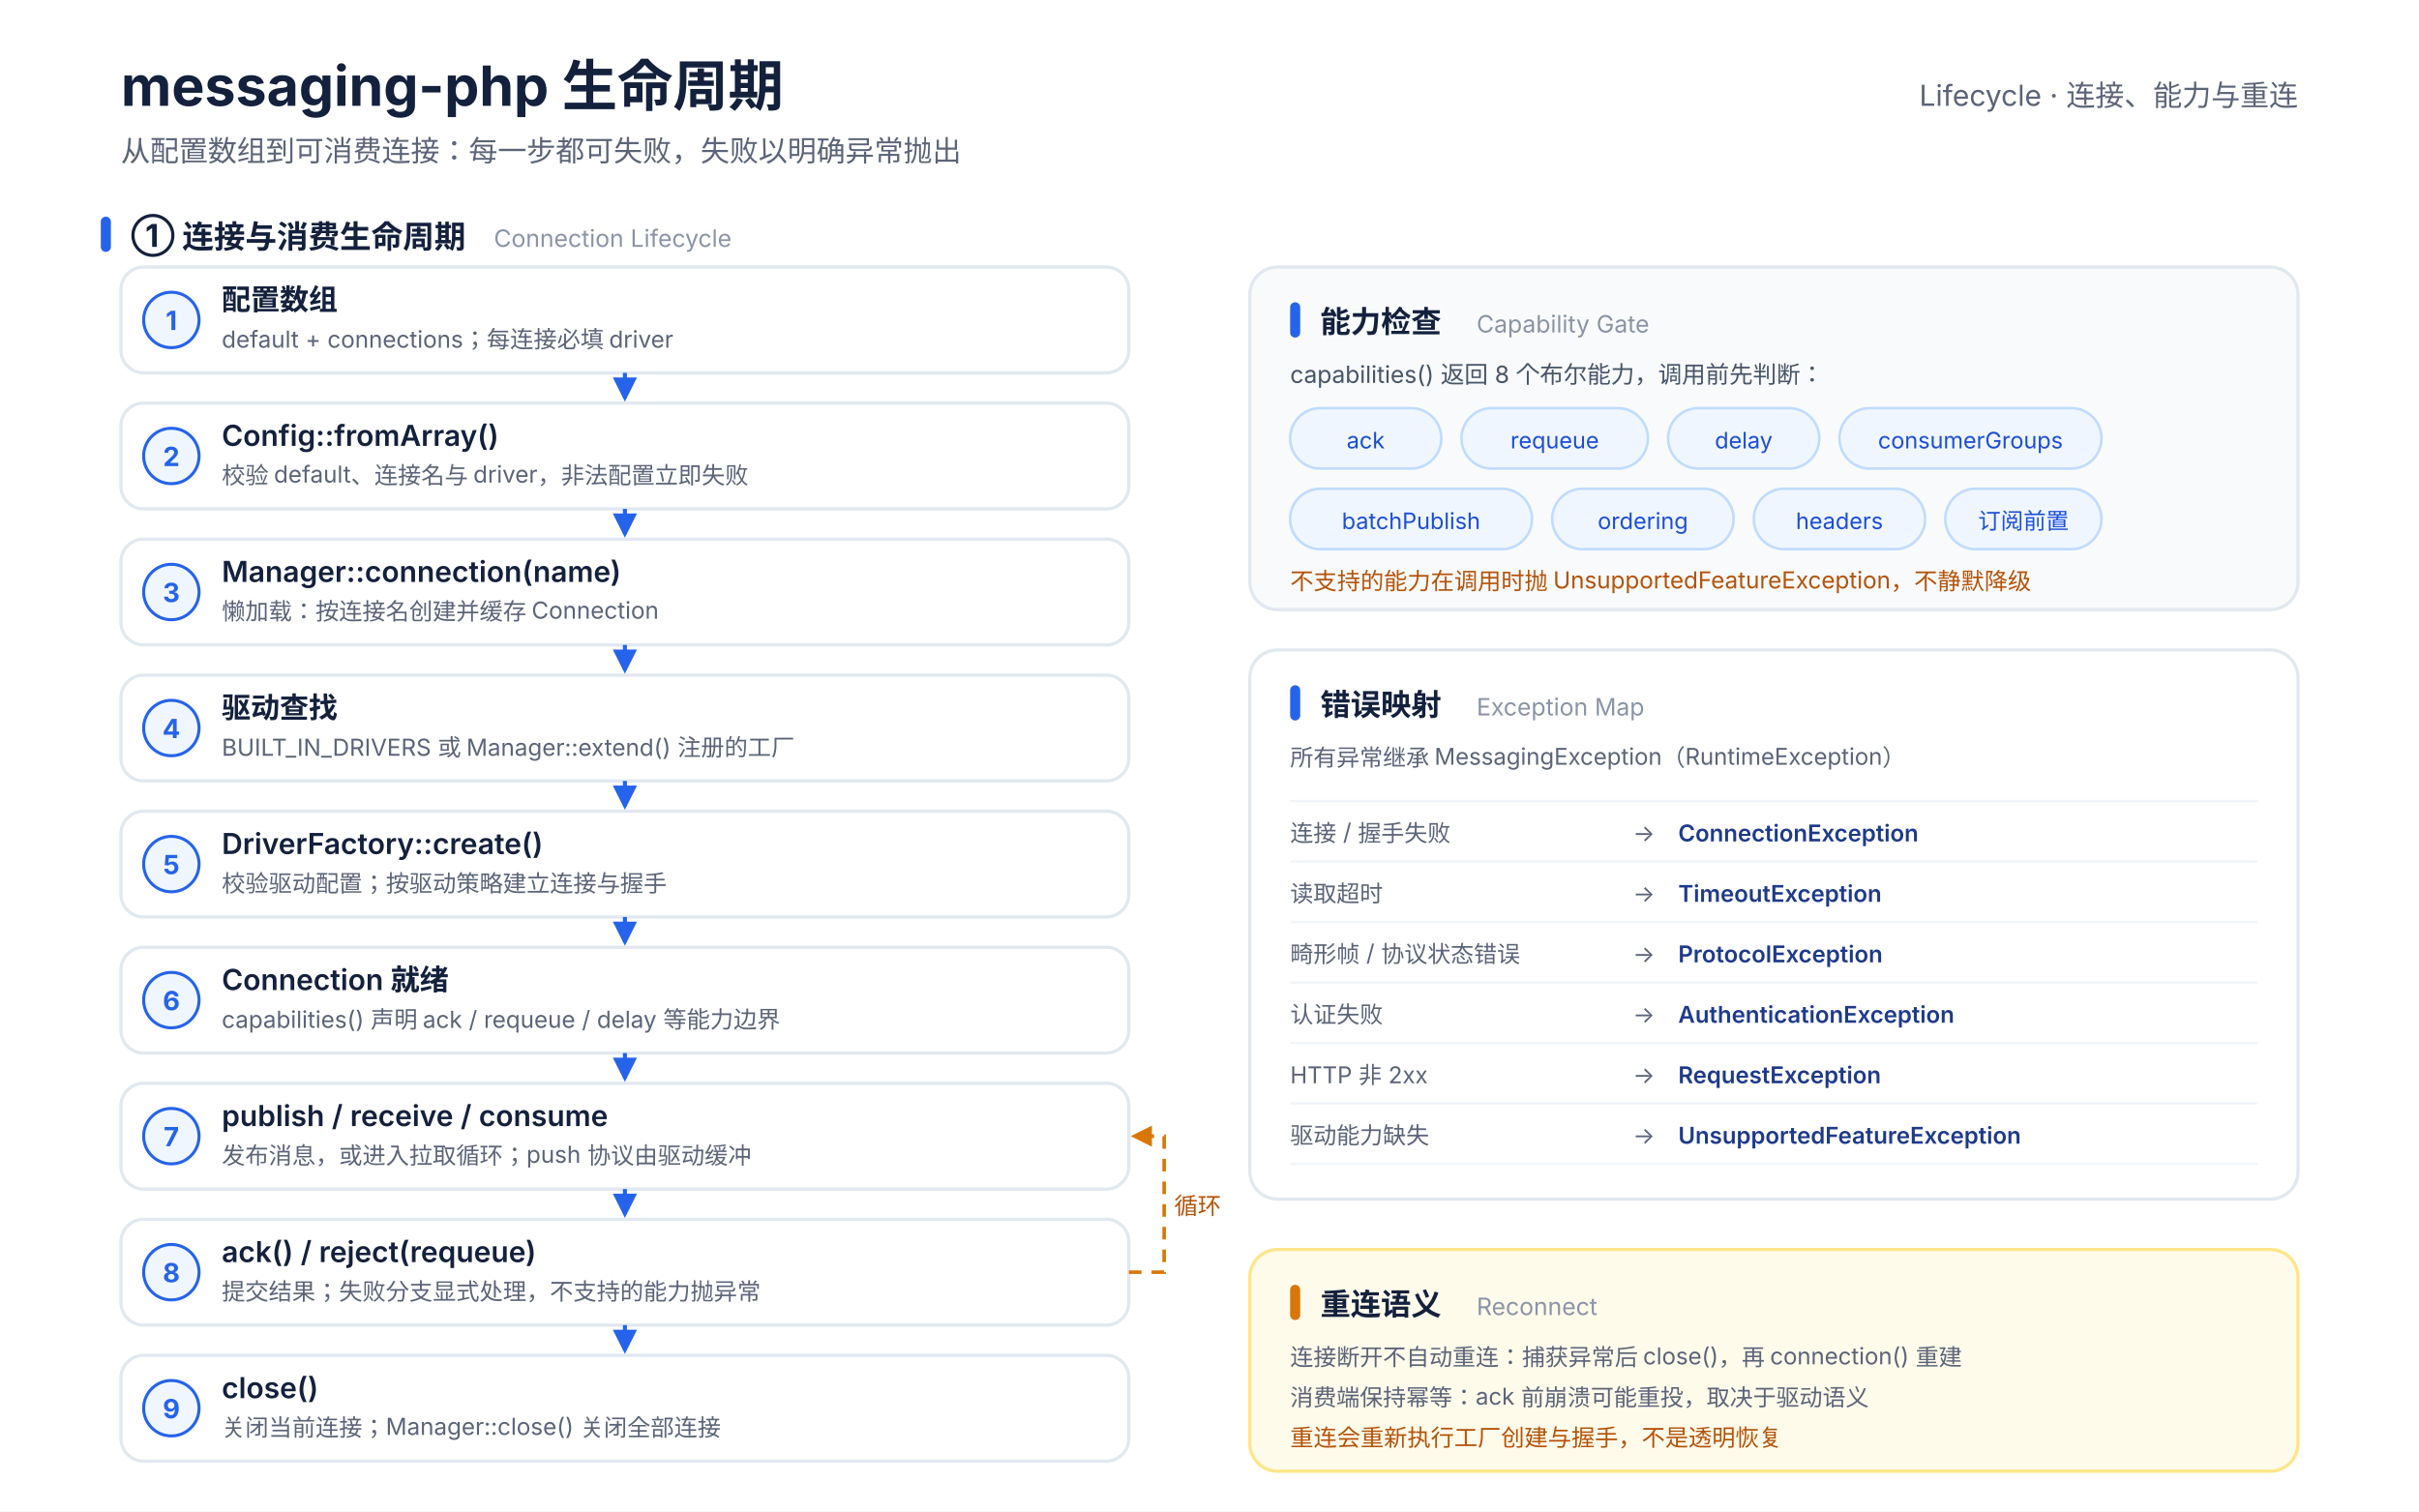
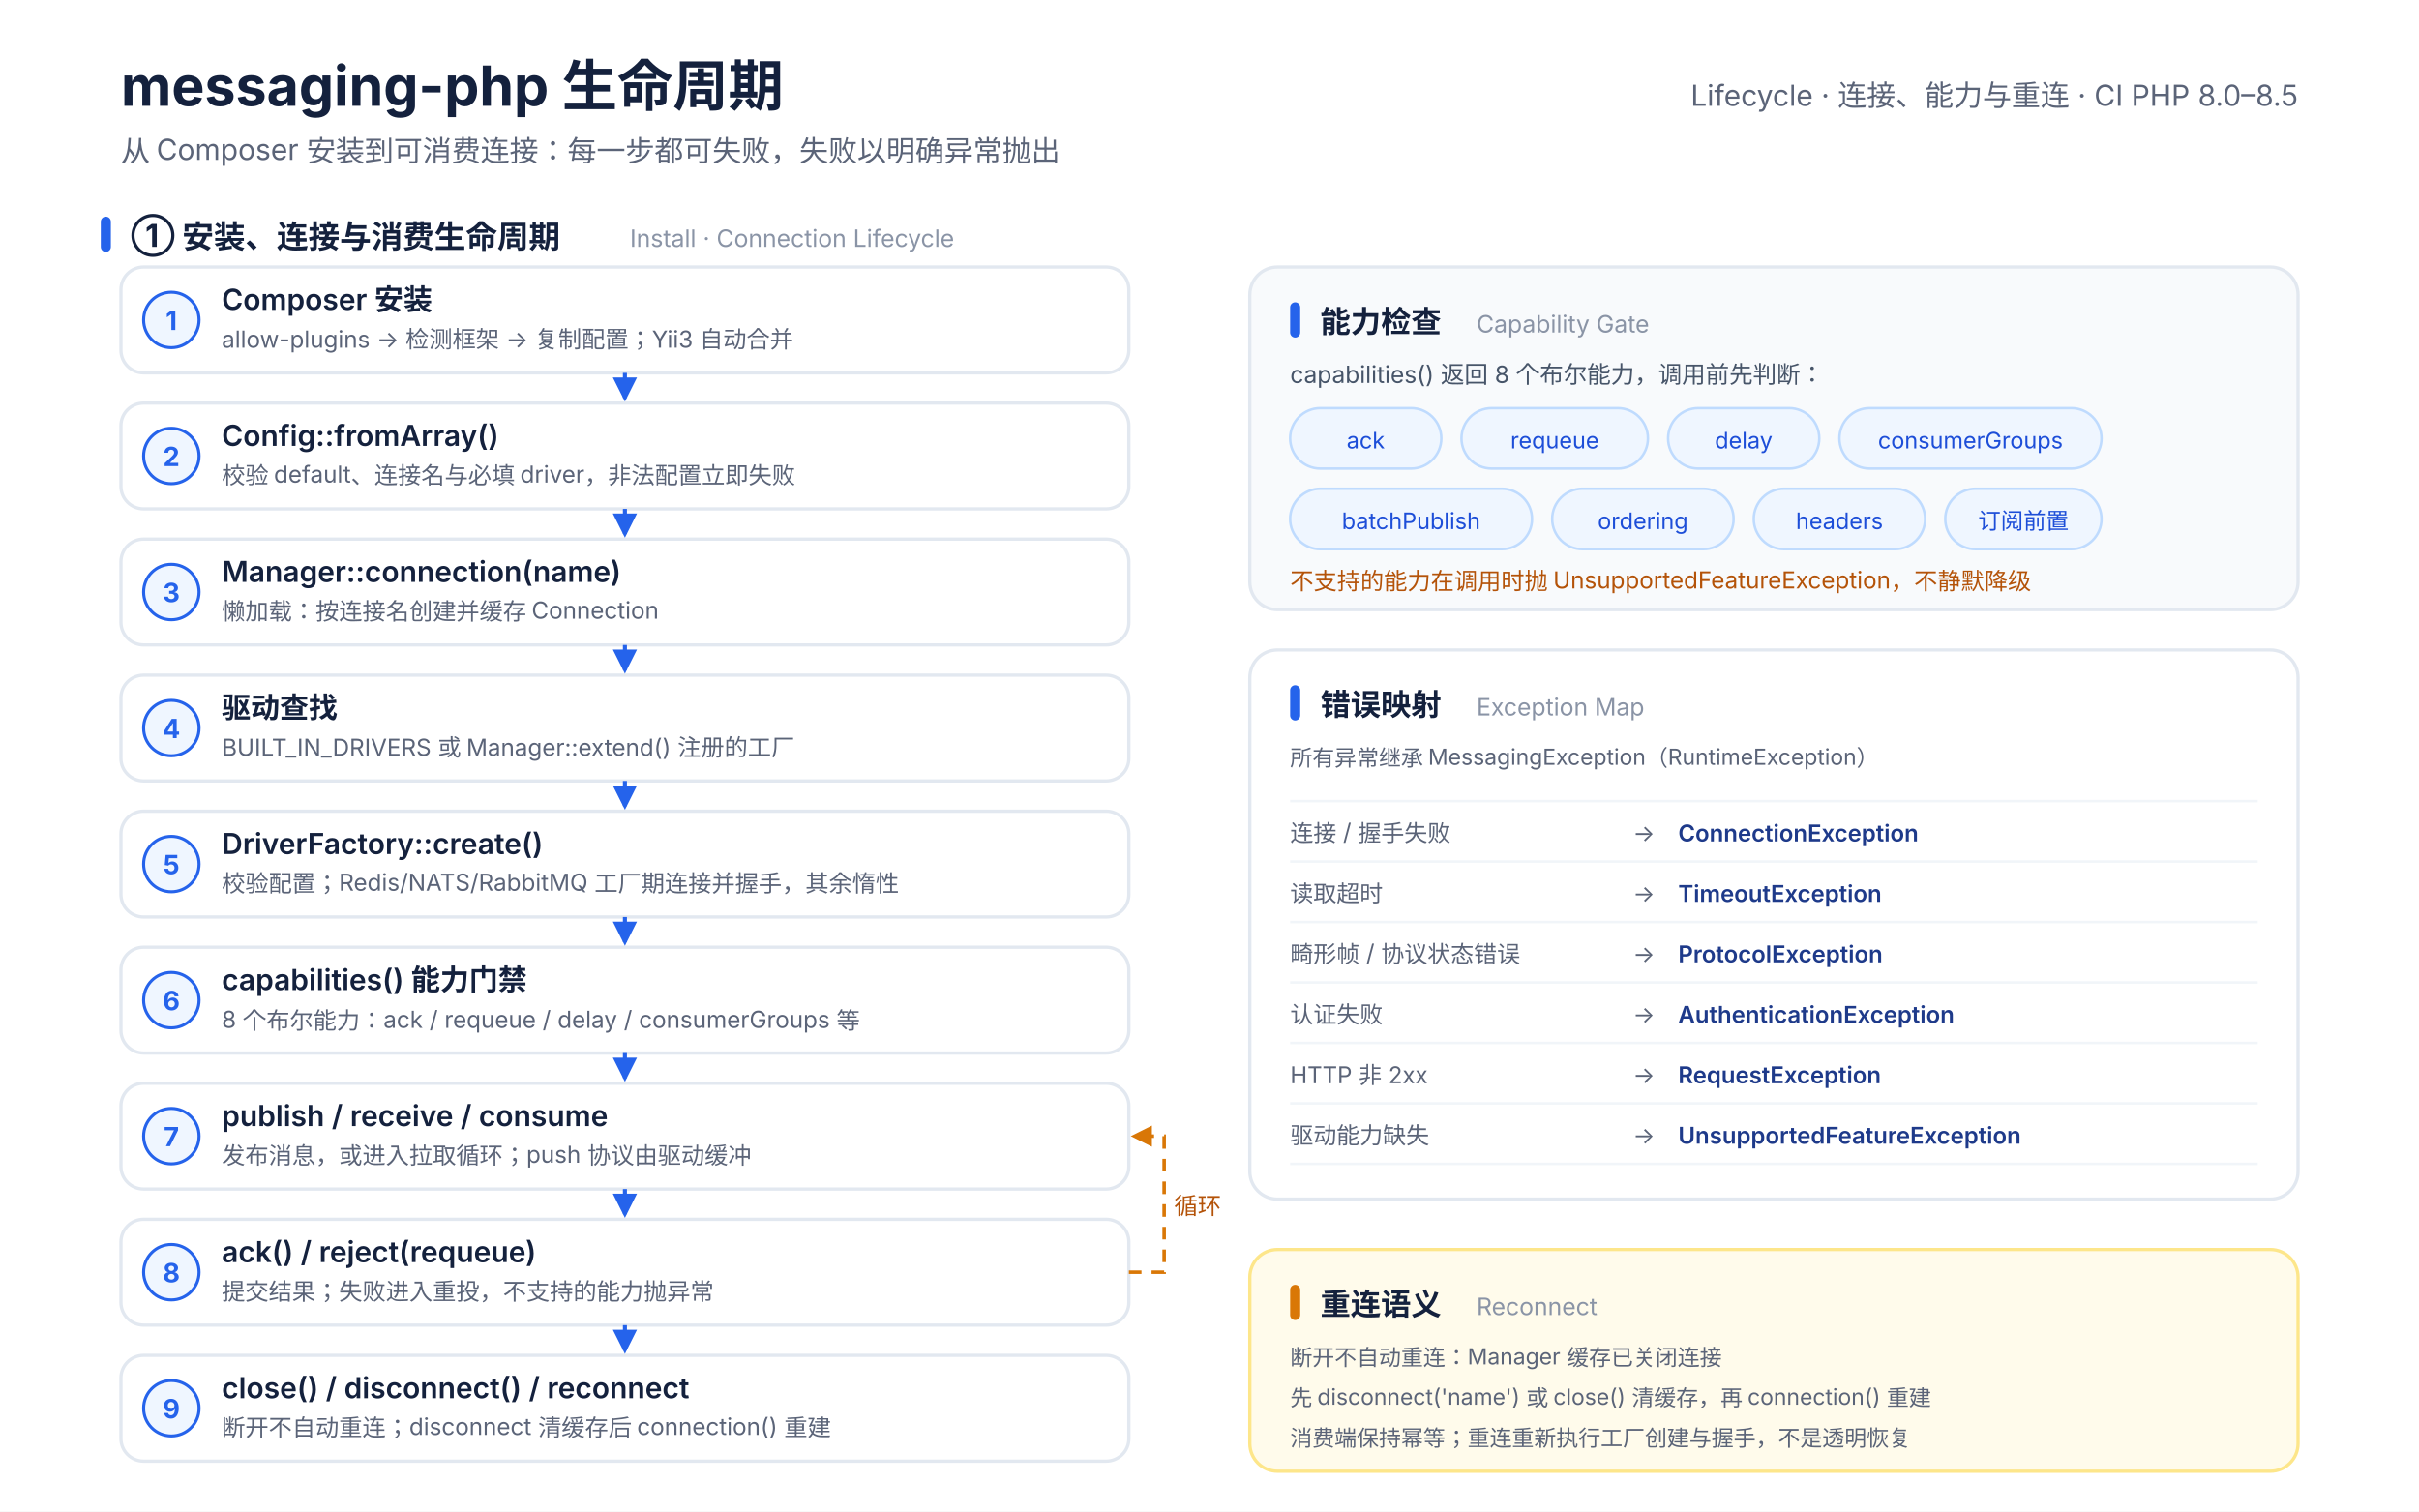
<svg xmlns="http://www.w3.org/2000/svg" width="960" height="600" viewBox="0 0 960 600" role="img" aria-labelledby="life-title life-desc">
  <style>
    text{font-family:system-ui,-apple-system,'Segoe UI','PingFang SC','Microsoft YaHei',sans-serif;fill:#14213D}
    .title{font-size:22px;font-weight:700}
    .sub{font-size:11.5px;fill:#5B6478}
    .section{font-size:12.5px;font-weight:700}
    .section-en{font-size:9.5px;fill:#8A94A6}
    .st{font-size:11.5px;font-weight:600}
    .ss{font-size:9.3px;fill:#5B6478}
    .num{font-size:10.5px;font-weight:700;fill:#2563EB}
    .pn{font-size:12px;font-weight:700}
    .pt{font-size:9.4px;fill:#475569}
    .chip{font-size:9px;fill:#1D4ED8}
    .ex{font-size:9.2px;fill:#1E3A8A;font-weight:600}
    .cond{font-size:9.2px;fill:#5B6478}
-     .note{font-size:9.2px;fill:#5B6478}
+     .note{font-size:8.8px;fill:#5B6478}
    .warn{font-size:9.3px;fill:#B45309}
    .ctr{text-anchor:middle}
  </style>
  <defs>
    <marker id="arw-blue" viewBox="0 0 10 10" refX="8.5" refY="5" markerWidth="6" markerHeight="6" orient="auto">
      <path d="M0 0 10 5 0 10z" fill="#2563EB" />
    </marker>
    <marker id="arw-grey" viewBox="0 0 10 10" refX="8.5" refY="5" markerWidth="6" markerHeight="6" orient="auto">
      <path d="M0 0 10 5 0 10z" fill="#94A3B8" />
    </marker>
    <marker id="arw-amber" viewBox="0 0 10 10" refX="8.5" refY="5" markerWidth="6" markerHeight="6" orient="auto">
      <path d="M0 0 10 5 0 10z" fill="#D97706" />
    </marker>
  </defs>
  <rect x="0" y="0" width="960" height="600" fill="#FFFFFF" />
  <text class="title" x="48" y="42">messaging-php 生命周期</text>
-   <text class="sub" x="912" y="42" text-anchor="end">Lifecycle · 连接、能力与重连</text>
-   <text class="sub" x="48" y="64">从配置数组到可消费连接：每一步都可失败，失败以明确异常抛出</text>
+   <text class="sub" x="912" y="42" text-anchor="end">Lifecycle · 连接、能力与重连 · CI PHP 8.0–8.5</text>
+   <text class="sub" x="48" y="64">从 Composer 安装到可消费连接：每一步都可失败，失败以明确异常抛出</text>
  <rect x="40" y="86" width="4" height="14" rx="2" fill="#2563EB" />
-   <text class="section" x="52" y="98">① 连接与消费生命周期</text>
-   <text class="section-en" x="196" y="98">Connection Lifecycle</text>
+   <text class="section" x="52" y="98">① 安装、连接与消费生命周期</text>
+   <text class="section-en" x="250" y="98">Install · Connection Lifecycle</text>
  <rect x="48" y="106" width="400" height="42" rx="9" fill="#FFFFFF" stroke="#E2E8F0" stroke-width="1.3" />
  <circle cx="68" cy="127" r="11" fill="#EFF6FF" stroke="#2563EB" stroke-width="1.2" />
  <text class="num ctr" x="68" y="131">1</text>
-   <text class="st" x="88" y="123">配置数组</text>
-   <text class="ss" x="88" y="138">default + connections；每连接必填 driver</text>
+   <text class="st" x="88" y="123">Composer 安装</text>
+   <text class="ss" x="88" y="138">allow-plugins → 检测框架 → 复制配置；Yii3 自动合并</text>
  <rect x="48" y="160" width="400" height="42" rx="9" fill="#FFFFFF" stroke="#E2E8F0" stroke-width="1.3" />
  <circle cx="68" cy="181" r="11" fill="#EFF6FF" stroke="#2563EB" stroke-width="1.2" />
  <text class="num ctr" x="68" y="185">2</text>
  <text class="st" x="88" y="177">Config::fromArray()</text>
-   <text class="ss" x="88" y="192">校验 default、连接名与 driver，非法配置立即失败</text>
+   <text class="ss" x="88" y="192">校验 default、连接名与必填 driver，非法配置立即失败</text>
  <rect x="48" y="214" width="400" height="42" rx="9" fill="#FFFFFF" stroke="#E2E8F0" stroke-width="1.3" />
  <circle cx="68" cy="235" r="11" fill="#EFF6FF" stroke="#2563EB" stroke-width="1.2" />
  <text class="num ctr" x="68" y="239">3</text>
  <text class="st" x="88" y="231">Manager::connection(name)</text>
  <text class="ss" x="88" y="246">懒加载：按连接名创建并缓存 Connection</text>
  <rect x="48" y="268" width="400" height="42" rx="9" fill="#FFFFFF" stroke="#E2E8F0" stroke-width="1.3" />
  <circle cx="68" cy="289" r="11" fill="#EFF6FF" stroke="#2563EB" stroke-width="1.2" />
  <text class="num ctr" x="68" y="293">4</text>
  <text class="st" x="88" y="285">驱动查找</text>
  <text class="ss" x="88" y="300">BUILT_IN_DRIVERS 或 Manager::extend() 注册的工厂</text>
  <rect x="48" y="322" width="400" height="42" rx="9" fill="#FFFFFF" stroke="#E2E8F0" stroke-width="1.3" />
  <circle cx="68" cy="343" r="11" fill="#EFF6FF" stroke="#2563EB" stroke-width="1.2" />
  <text class="num ctr" x="68" y="347">5</text>
  <text class="st" x="88" y="339">DriverFactory::create()</text>
-   <text class="ss" x="88" y="354">校验驱动配置；按驱动策略建立连接与握手</text>
+   <text class="ss" x="88" y="354">校验配置；Redis/NATS/RabbitMQ 工厂期连接并握手，其余惰性</text>
  <rect x="48" y="376" width="400" height="42" rx="9" fill="#FFFFFF" stroke="#E2E8F0" stroke-width="1.3" />
  <circle cx="68" cy="397" r="11" fill="#EFF6FF" stroke="#2563EB" stroke-width="1.2" />
  <text class="num ctr" x="68" y="401">6</text>
-   <text class="st" x="88" y="393">Connection 就绪</text>
-   <text class="ss" x="88" y="408">capabilities() 声明 ack / requeue / delay 等能力边界</text>
+   <text class="st" x="88" y="393">capabilities() 能力门禁</text>
+   <text class="ss" x="88" y="408">8 个布尔能力：ack / requeue / delay / consumerGroups 等</text>
  <rect x="48" y="430" width="400" height="42" rx="9" fill="#FFFFFF" stroke="#E2E8F0" stroke-width="1.3" />
  <circle cx="68" cy="451" r="11" fill="#EFF6FF" stroke="#2563EB" stroke-width="1.2" />
  <text class="num ctr" x="68" y="455">7</text>
  <text class="st" x="88" y="447">publish / receive / consume</text>
  <text class="ss" x="88" y="462">发布消息，或进入拉取循环；push 协议由驱动缓冲</text>
  <rect x="48" y="484" width="400" height="42" rx="9" fill="#FFFFFF" stroke="#E2E8F0" stroke-width="1.3" />
  <circle cx="68" cy="505" r="11" fill="#EFF6FF" stroke="#2563EB" stroke-width="1.2" />
  <text class="num ctr" x="68" y="509">8</text>
  <text class="st" x="88" y="501">ack() / reject(requeue)</text>
-   <text class="ss" x="88" y="516">提交结果；失败分支显式处理，不支持的能力抛异常</text>
+   <text class="ss" x="88" y="516">提交结果；失败进入重投，不支持的能力抛异常</text>
  <rect x="48" y="538" width="400" height="42" rx="9" fill="#FFFFFF" stroke="#E2E8F0" stroke-width="1.3" />
  <circle cx="68" cy="559" r="11" fill="#EFF6FF" stroke="#2563EB" stroke-width="1.2" />
  <text class="num ctr" x="68" y="563">9</text>
-   <text class="st" x="88" y="555">close()</text>
-   <text class="ss" x="88" y="570">关闭当前连接；Manager::close() 关闭全部连接</text>
+   <text class="st" x="88" y="555">close() / disconnect() / reconnect</text>
+   <text class="ss" x="88" y="570">断开不自动重连；disconnect 清缓存后 connection() 重建</text>
  <line x1="248" y1="148" x2="248" y2="158" stroke="#2563EB" stroke-width="1.6" marker-end="url(#arw-blue)" />
  <line x1="248" y1="202" x2="248" y2="212" stroke="#2563EB" stroke-width="1.6" marker-end="url(#arw-blue)" />
  <line x1="248" y1="256" x2="248" y2="266" stroke="#2563EB" stroke-width="1.6" marker-end="url(#arw-blue)" />
  <line x1="248" y1="310" x2="248" y2="320" stroke="#2563EB" stroke-width="1.6" marker-end="url(#arw-blue)" />
  <line x1="248" y1="364" x2="248" y2="374" stroke="#2563EB" stroke-width="1.6" marker-end="url(#arw-blue)" />
  <line x1="248" y1="418" x2="248" y2="428" stroke="#2563EB" stroke-width="1.6" marker-end="url(#arw-blue)" />
  <line x1="248" y1="472" x2="248" y2="482" stroke="#2563EB" stroke-width="1.6" marker-end="url(#arw-blue)" />
  <line x1="248" y1="526" x2="248" y2="536" stroke="#2563EB" stroke-width="1.6" marker-end="url(#arw-blue)" />
  <path d="M448 505 L462 505 L462 451 L450 451" fill="none" stroke="#D97706" stroke-width="1.4" stroke-dasharray="5 4" marker-end="url(#arw-amber)" />
  <text class="warn" x="466" y="482">循环</text>
  <rect x="496" y="106" width="416" height="136" rx="11" fill="#F8FAFC" stroke="#E2E8F0" stroke-width="1.3" />
  <rect x="512" y="120" width="4" height="14" rx="2" fill="#2563EB" />
  <text class="pn" x="524" y="132">能力检查</text>
  <text class="section-en" x="586" y="132">Capability Gate</text>
  <text class="pt" x="512" y="152">capabilities() 返回 8 个布尔能力，调用前先判断：</text>
  <g>
    <rect x="512" y="162" width="60" height="24" rx="12" fill="#EFF6FF" stroke="#BFDBFE" />
    <text class="chip ctr" x="542" y="178">ack</text>
    <rect x="580" y="162" width="74" height="24" rx="12" fill="#EFF6FF" stroke="#BFDBFE" />
    <text class="chip ctr" x="617" y="178">requeue</text>
    <rect x="662" y="162" width="60" height="24" rx="12" fill="#EFF6FF" stroke="#BFDBFE" />
    <text class="chip ctr" x="692" y="178">delay</text>
    <rect x="730" y="162" width="104" height="24" rx="12" fill="#EFF6FF" stroke="#BFDBFE" />
    <text class="chip ctr" x="782" y="178">consumerGroups</text>
    <rect x="512" y="194" width="96" height="24" rx="12" fill="#EFF6FF" stroke="#BFDBFE" />
    <text class="chip ctr" x="560" y="210">batchPublish</text>
    <rect x="616" y="194" width="72" height="24" rx="12" fill="#EFF6FF" stroke="#BFDBFE" />
    <text class="chip ctr" x="652" y="210">ordering</text>
    <rect x="696" y="194" width="68" height="24" rx="12" fill="#EFF6FF" stroke="#BFDBFE" />
    <text class="chip ctr" x="730" y="210">headers</text>
    <rect x="772" y="194" width="62" height="24" rx="12" fill="#EFF6FF" stroke="#BFDBFE" />
    <text class="chip ctr" x="803" y="210">订阅前置</text>
  </g>
  <text class="warn" x="512" y="234">不支持的能力在调用时抛 UnsupportedFeatureException，不静默降级</text>
  <rect x="496" y="258" width="416" height="218" rx="11" fill="#FFFFFF" stroke="#E2E8F0" stroke-width="1.3" />
  <rect x="512" y="272" width="4" height="14" rx="2" fill="#2563EB" />
  <text class="pn" x="524" y="284">错误映射</text>
  <text class="section-en" x="586" y="284">Exception Map</text>
  <text class="note" x="512" y="304">所有异常继承 MessagingException（RuntimeException）</text>
  <line x1="512" y1="318" x2="896" y2="318" stroke="#F1F5F9" stroke-width="1" />
  <text class="cond" x="512" y="334">连接 / 握手失败</text>
  <text class="cond" x="648" y="334">→</text>
  <text class="ex" x="666" y="334">ConnectionException</text>
  <line x1="512" y1="342" x2="896" y2="342" stroke="#F1F5F9" stroke-width="1" />
  <text class="cond" x="512" y="358">读取超时</text>
  <text class="cond" x="648" y="358">→</text>
  <text class="ex" x="666" y="358">TimeoutException</text>
  <line x1="512" y1="366" x2="896" y2="366" stroke="#F1F5F9" stroke-width="1" />
  <text class="cond" x="512" y="382">畸形帧 / 协议状态错误</text>
  <text class="cond" x="648" y="382">→</text>
  <text class="ex" x="666" y="382">ProtocolException</text>
  <line x1="512" y1="390" x2="896" y2="390" stroke="#F1F5F9" stroke-width="1" />
  <text class="cond" x="512" y="406">认证失败</text>
  <text class="cond" x="648" y="406">→</text>
  <text class="ex" x="666" y="406">AuthenticationException</text>
  <line x1="512" y1="414" x2="896" y2="414" stroke="#F1F5F9" stroke-width="1" />
  <text class="cond" x="512" y="430">HTTP 非 2xx</text>
  <text class="cond" x="648" y="430">→</text>
  <text class="ex" x="666" y="430">RequestException</text>
  <line x1="512" y1="438" x2="896" y2="438" stroke="#F1F5F9" stroke-width="1" />
  <text class="cond" x="512" y="454">驱动能力缺失</text>
  <text class="cond" x="648" y="454">→</text>
  <text class="ex" x="666" y="454">UnsupportedFeatureException</text>
  <line x1="512" y1="462" x2="896" y2="462" stroke="#F1F5F9" stroke-width="1" />
  <rect x="496" y="496" width="416" height="88" rx="11" fill="#FFFBEB" stroke="#FDE68A" stroke-width="1.3" />
  <rect x="512" y="510" width="4" height="14" rx="2" fill="#D97706" />
  <text class="pn" x="524" y="522">重连语义</text>
  <text class="section-en" x="586" y="522">Reconnect</text>
-   <text class="note" x="512" y="542">连接断开不自动重连：捕获异常后 close()，再 connection() 重建</text>
-   <text class="note" x="512" y="558">消费端保持幂等：ack 前崩溃可能重投，取决于驱动语义</text>
-   <text class="warn" x="512" y="574">重连会重新执行工厂创建与握手，不是透明恢复</text>
+   <text class="note" x="512" y="542">断开不自动重连：Manager 缓存已关闭连接</text>
+   <text class="note" x="512" y="558">先 disconnect('name') 或 close() 清缓存，再 connection() 重建</text>
+   <text class="note" x="512" y="574">消费端保持幂等；重连重新执行工厂创建与握手，不是透明恢复</text>
</svg>
